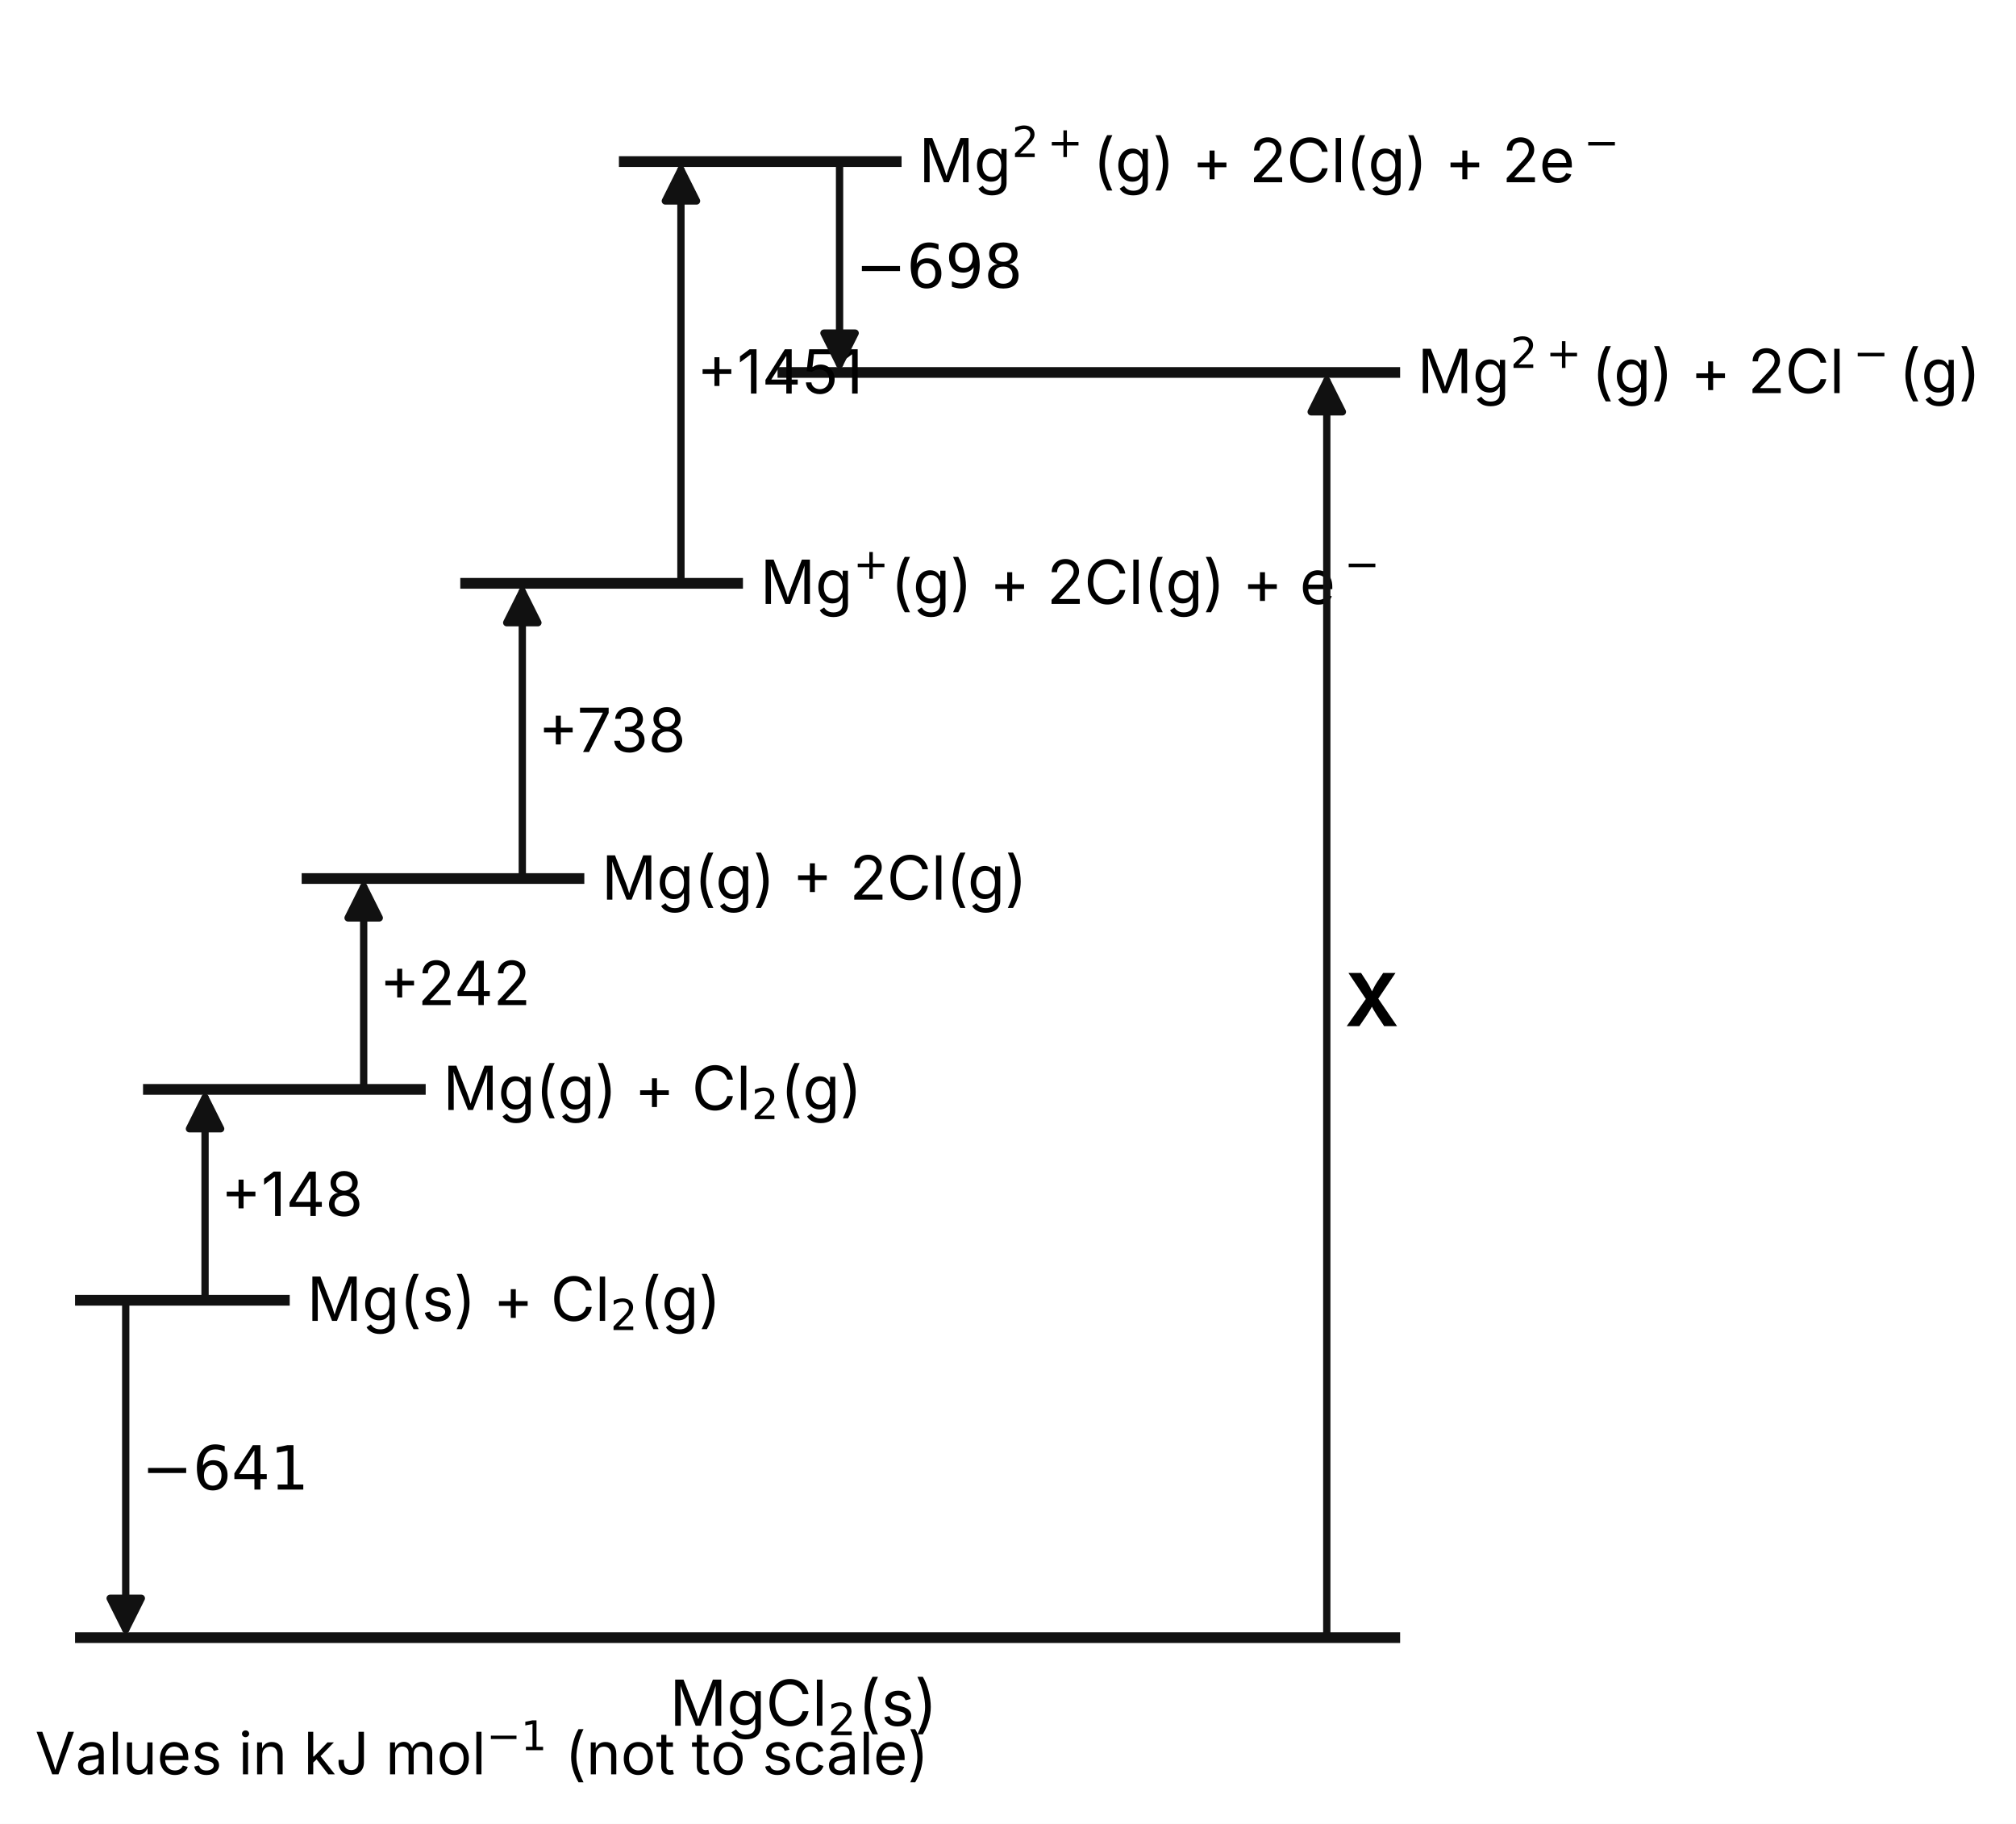
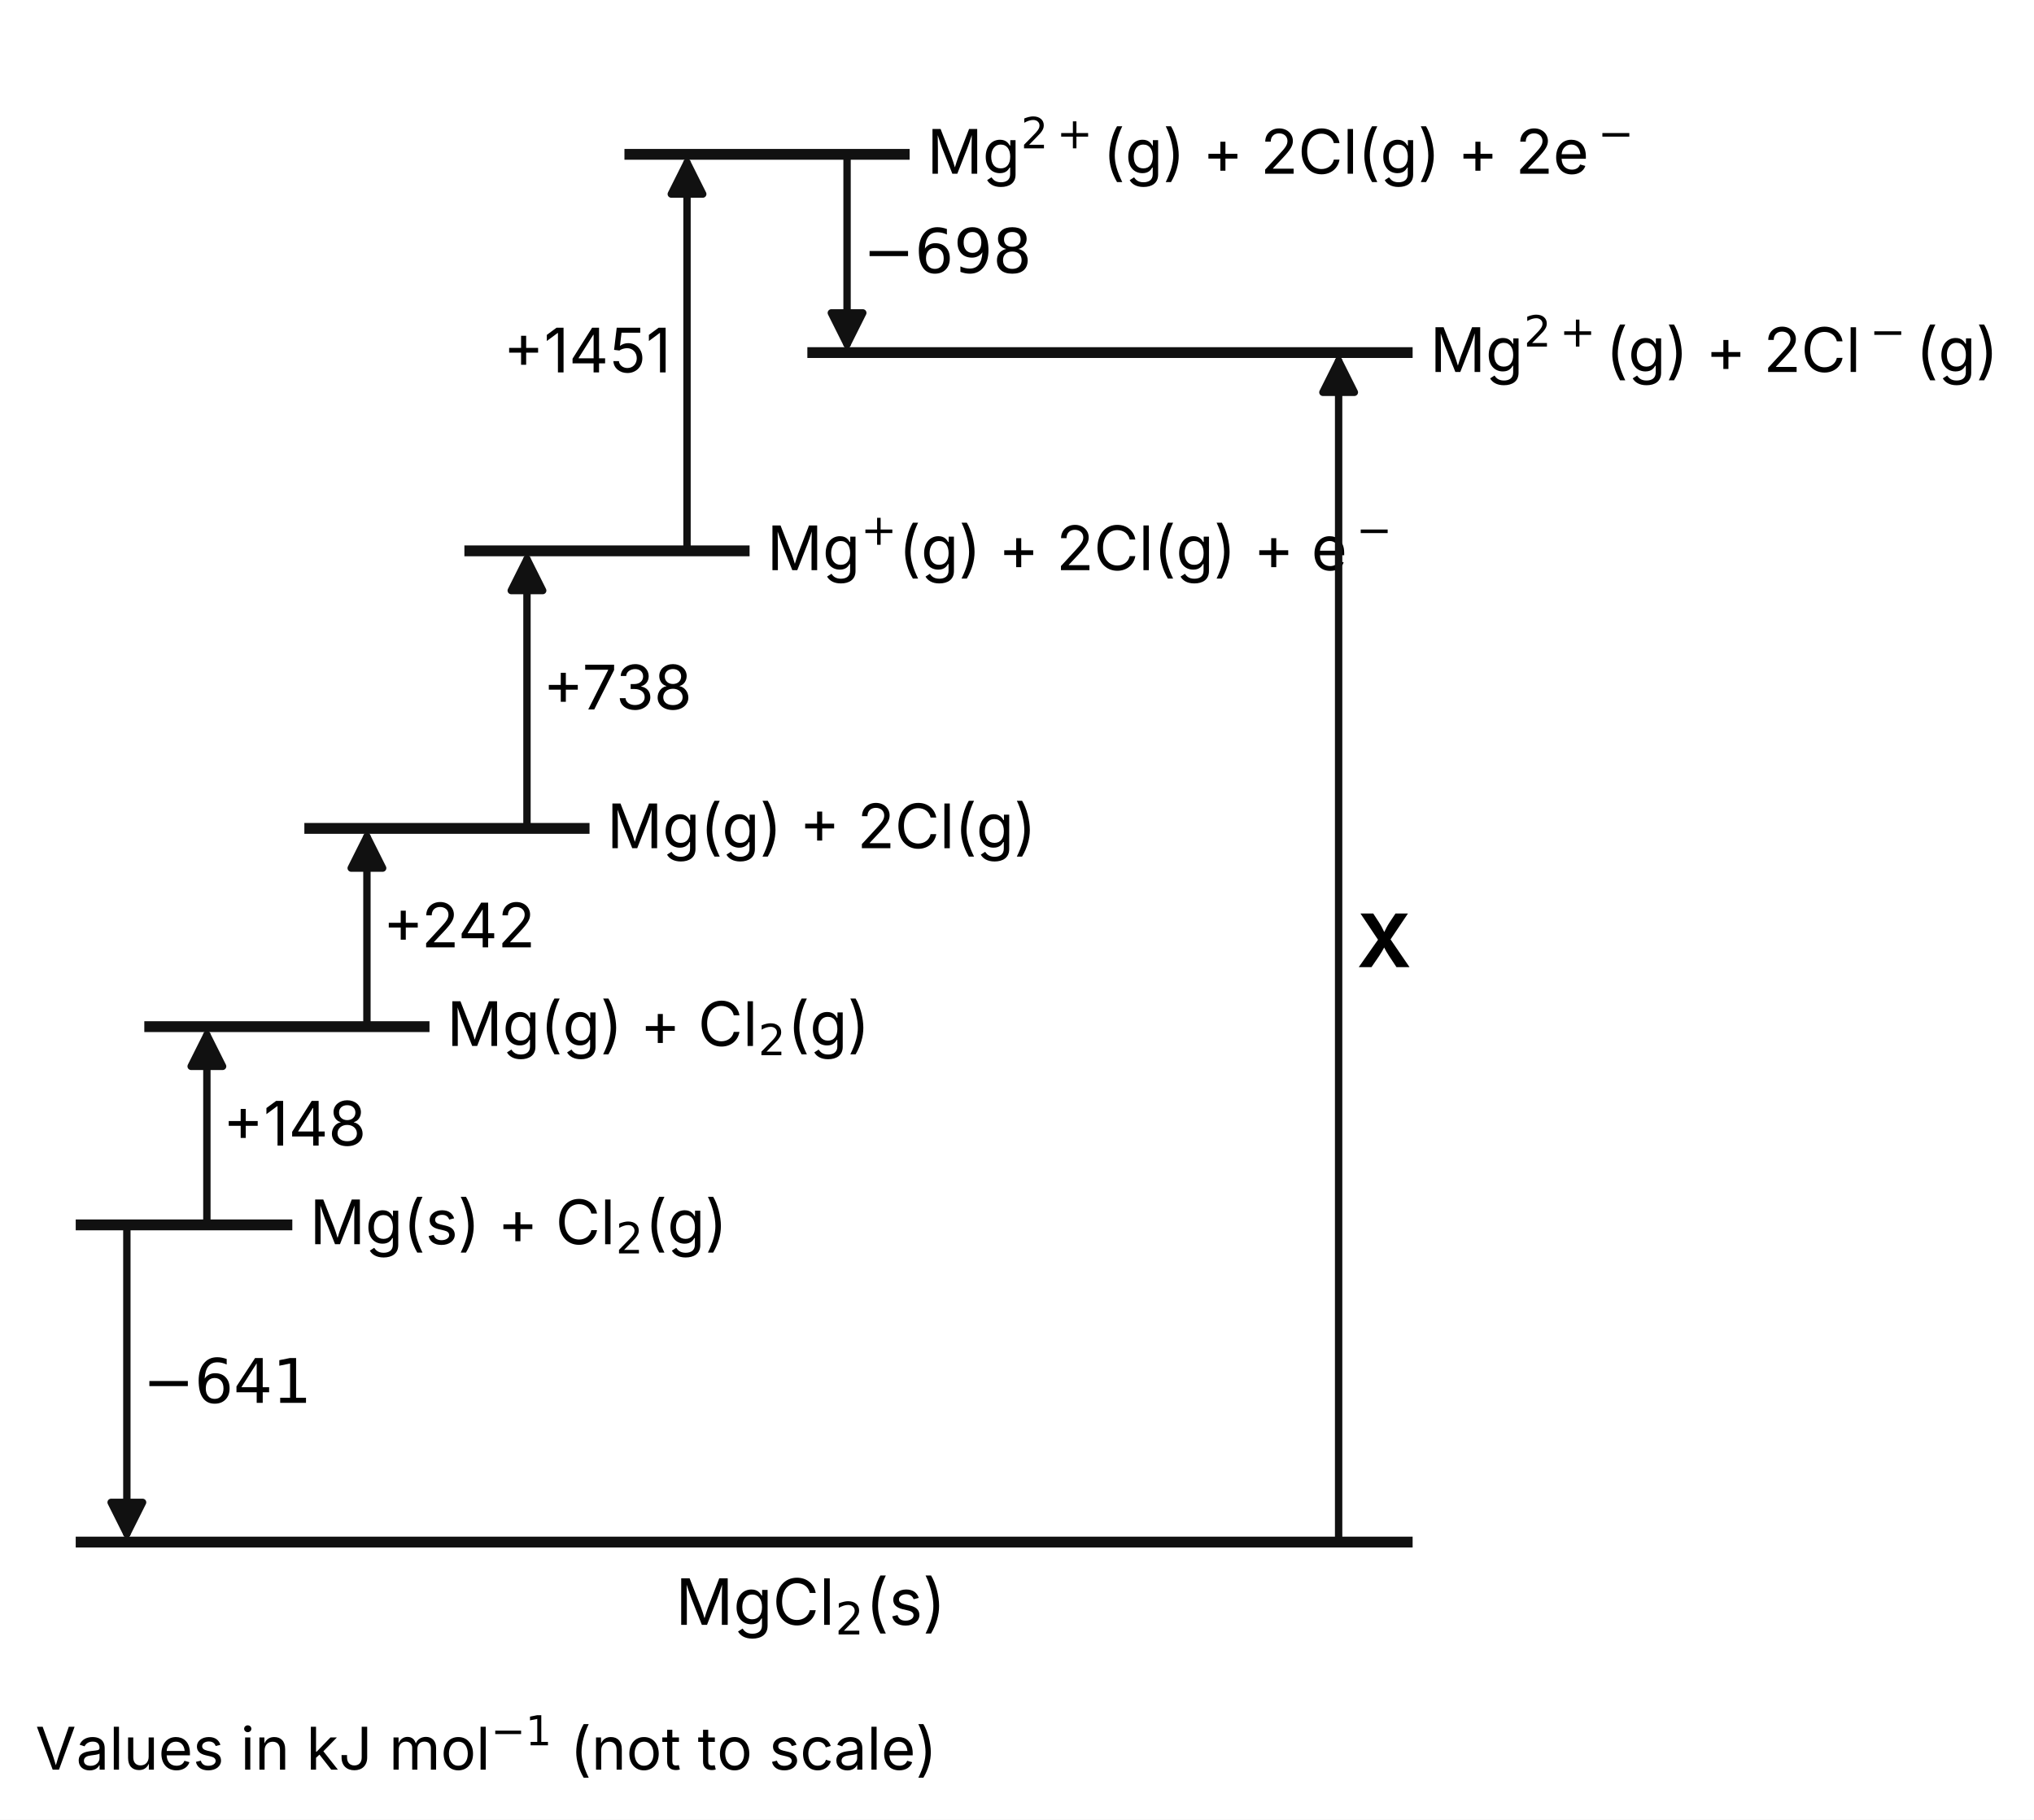
- <svg xmlns="http://www.w3.org/2000/svg" xmlns:xlink="http://www.w3.org/1999/xlink" width="413.675pt" height="374.274pt" viewBox="0 0 413.675 374.274" version="1.1">
+ <svg xmlns="http://www.w3.org/2000/svg" xmlns:xlink="http://www.w3.org/1999/xlink" width="413.675pt" height="370.095pt" viewBox="0 0 413.675 370.095" version="1.1">
  <defs>
    <style type="text/css">*{stroke-linejoin: round; stroke-linecap: butt}</style>
  </defs>
  <g id="figure_1">
    <g id="patch_1">
-       <path d="M 0 374.274  L 413.675 374.274  L 413.675 0  L 0 0  z " style="fill: #ffffff" />
+       <path d="M 0 370.095  L 413.675 370.095  L 413.675 0  L 0 0  z " style="fill: #ffffff" />
    </g>
    <g id="axes_1">
      <g id="line2d_1">
-         <path d="M 16.5 266.821  L 58.35 266.821  " clip-path="url(#pf15977088c)" style="fill: none; stroke: #111111; stroke-width: 2.2; stroke-linecap: square" />
+         <path d="M 16.5 249.12  L 58.35 249.12  " clip-path="url(#p7c3048935f)" style="fill: none; stroke: #111111; stroke-width: 2.2; stroke-linecap: square" />
      </g>
      <g id="line2d_2">
-         <path d="M 30.45 223.551  L 86.25 223.551  " clip-path="url(#pf15977088c)" style="fill: none; stroke: #111111; stroke-width: 2.2; stroke-linecap: square" />
+         <path d="M 30.45 208.8  L 86.25 208.8  " clip-path="url(#p7c3048935f)" style="fill: none; stroke: #111111; stroke-width: 2.2; stroke-linecap: square" />
      </g>
      <g id="line2d_3">
-         <path d="M 63 180.281  L 118.8 180.281  " clip-path="url(#pf15977088c)" style="fill: none; stroke: #111111; stroke-width: 2.2; stroke-linecap: square" />
+         <path d="M 63 168.48  L 118.8 168.48  " clip-path="url(#p7c3048935f)" style="fill: none; stroke: #111111; stroke-width: 2.2; stroke-linecap: square" />
      </g>
      <g id="line2d_4">
-         <path d="M 95.55 119.703  L 151.35 119.703  " clip-path="url(#pf15977088c)" style="fill: none; stroke: #111111; stroke-width: 2.2; stroke-linecap: square" />
+         <path d="M 95.55 112.032  L 151.35 112.032  " clip-path="url(#p7c3048935f)" style="fill: none; stroke: #111111; stroke-width: 2.2; stroke-linecap: square" />
      </g>
      <g id="line2d_5">
-         <path d="M 128.1 33.162  L 183.9 33.162  " clip-path="url(#pf15977088c)" style="fill: none; stroke: #111111; stroke-width: 2.2; stroke-linecap: square" />
+         <path d="M 128.1 31.392  L 183.9 31.392  " clip-path="url(#p7c3048935f)" style="fill: none; stroke: #111111; stroke-width: 2.2; stroke-linecap: square" />
      </g>
      <g id="line2d_6">
-         <path d="M 160.65 76.432  L 286.2 76.432  " clip-path="url(#pf15977088c)" style="fill: none; stroke: #111111; stroke-width: 2.2; stroke-linecap: square" />
+         <path d="M 165.3 71.712  L 286.2 71.712  " clip-path="url(#p7c3048935f)" style="fill: none; stroke: #111111; stroke-width: 2.2; stroke-linecap: square" />
      </g>
      <g id="line2d_7">
-         <path d="M 16.5 336.054  L 286.2 336.054  " clip-path="url(#pf15977088c)" style="fill: none; stroke: #111111; stroke-width: 2.2; stroke-linecap: square" />
+         <path d="M 16.5 313.632  L 286.2 313.632  " clip-path="url(#p7c3048935f)" style="fill: none; stroke: #111111; stroke-width: 2.2; stroke-linecap: square" />
      </g>
      <g id="text_1">
-         <g transform="translate(63 271.1485) scale(0.125 -0.125)">
+         <g transform="translate(63 253.152) scale(0.125 -0.125)">
          <defs>
            <path id="Inter-Regular-125" d="M 563 0  L 1128 0  L 1128 2659  C 1128 3019 1116 3569 1106 4013  C 1291 3466 1472 2922 1575 2659  L 2631 0  L 3147 0  L 4188 2659  C 4294 2931 4488 3491 4656 4022  C 4644 3538 4634 3003 4634 2659  L 4634 0  L 5219 0  L 5219 4656  L 4372 4656  L 3241 1719  C 3150 1484 3006 1025 2897 659  C 2788 1038 2641 1494 2553 1719  L 1406 4656  L 563 4656  L 563 0  z " transform="scale(0.015625)" />
            <path id="Inter-Regular-293" d="M 1909 -1381  C 2759 -1381 3431 -994 3431 -91  L 3431 3494  L 2884 3494  L 2884 2934  L 2831 2934  C 2713 3122 2488 3538 1813 3538  C 941 3538 325 2844 325 1763  C 325 666 963 56 1800 56  C 2475 56 2697 441 2816 641  L 2869 641  L 2869 -59  C 2869 -634 2466 -891 1909 -891  C 1294 -891 1075 -578 928 -375  L 472 -669  C 688 -1053 1134 -1381 1909 -1381  z M 1894 556  C 1238 556 897 1056 897 1775  C 897 2472 1228 3034 1894 3034  C 2538 3034 2875 2516 2875 1775  C 2875 1013 2528 556 1894 556  z " transform="scale(0.015625)" />
            <path id="Inter-Regular-59f" d="M 681 1897  C 681 984 956 31 1488 -872  L 2034 -872  C 1497 238 1253 1069 1253 1897  C 1253 2809 1550 3956 2034 4941  L 1488 4941  C 1019 4169 681 2913 681 1897  z " transform="scale(0.015625)" />
            <path id="Inter-Regular-369" d="M 1681 -75  C 2500 -75 3059 372 3059 984  C 3059 1463 2763 1778 2128 1928  L 1600 2053  C 1191 2150 1013 2294 1013 2553  C 1013 2844 1325 3059 1741 3059  C 2191 3059 2388 2816 2484 2566  L 2994 2697  C 2834 3188 2456 3538 1738 3538  C 994 3538 444 3119 444 2519  C 444 2028 747 1716 1381 1566  L 1963 1428  C 2306 1347 2475 1188 2475 947  C 2475 659 2163 419 1675 419  C 1256 419 972 591 872 975  L 338 847  C 463 244 963 -75 1681 -75  z " transform="scale(0.015625)" />
            <path id="Inter-Regular-5a0" d="M 300 -872  L 847 -872  C 1369 16 1653 969 1653 1897  C 1653 2909 1316 4172 847 4941  L 300 4941  C 784 3956 1081 2809 1081 1897  C 1081 1094 853 269 300 -872  z " transform="scale(0.015625)" />
            <path id="Inter-Regular-6eb" transform="scale(0.015625)" />
            <path id="Inter-Regular-5f4" d="M 1853 313  L 2381 313  L 2381 1575  L 3625 1575  L 3625 2072  L 2381 2072  L 2381 3331  L 1853 3331  L 1853 2072  L 609 2072  L 609 1575  L 1853 1575  L 1853 313  z " transform="scale(0.015625)" />
            <path id="Inter-Regular-49" d="M 2447 -63  C 3400 -63 4163 519 4325 1466  L 3731 1466  C 3600 831 3056 488 2447 488  C 1613 488 959 1134 959 2325  C 959 3519 1609 4169 2447 4169  C 3053 4169 3600 3828 3731 3191  L 4325 3191  C 4159 4150 3391 4719 2447 4719  C 1253 4719 381 3803 381 2325  C 381 850 1253 -63 2447 -63  z " transform="scale(0.015625)" />
            <path id="Inter-Regular-2e2" d="M 1056 4656  L 494 4656  L 494 0  L 1056 0  L 1056 4656  z " transform="scale(0.015625)" />
            <path id="DejaVuSans-15" d="M 1228 531  L 3431 531  L 3431 0  L 469 0  L 469 531  Q 828 903 1448 1529  Q 2069 2156 2228 2338  Q 2531 2678 2651 2914  Q 2772 3150 2772 3378  Q 2772 3750 2511 3984  Q 2250 4219 1831 4219  Q 1534 4219 1204 4116  Q 875 4013 500 3803  L 500 4441  Q 881 4594 1212 4672  Q 1544 4750 1819 4750  Q 2544 4750 2975 4387  Q 3406 4025 3406 3419  Q 3406 3131 3298 2873  Q 3191 2616 2906 2266  Q 2828 2175 2409 1742  Q 1991 1309 1228 531  z " transform="scale(0.015625)" />
          </defs>
          <use xlink:href="#Inter-Regular-125" transform="translate(0 0.796875)" />
          <use xlink:href="#Inter-Regular-293" transform="translate(90.33203 0.796875)" />
          <use xlink:href="#Inter-Regular-59f" transform="translate(151.6602 0.796875)" />
          <use xlink:href="#Inter-Regular-369" transform="translate(188.1348 0.796875)" />
          <use xlink:href="#Inter-Regular-5a0" transform="translate(240.918 0.796875)" />
          <use xlink:href="#Inter-Regular-6eb" transform="translate(277.3926 0.796875)" />
          <use xlink:href="#Inter-Regular-5f4" transform="translate(305.5176 0.796875)" />
          <use xlink:href="#Inter-Regular-6eb" transform="translate(371.6797 0.796875)" />
          <use xlink:href="#Inter-Regular-49" transform="translate(399.8047 0.796875)" />
          <use xlink:href="#Inter-Regular-2e2" transform="translate(472.8516 0.796875)" />
          <use xlink:href="#DejaVuSans-15" transform="translate(498.0273 -14.20308) scale(0.7)" />
          <use xlink:href="#Inter-Regular-59f" transform="translate(545.2979 0.796875)" />
          <use xlink:href="#Inter-Regular-293" transform="translate(581.7725 0.796875)" />
          <use xlink:href="#Inter-Regular-5a0" transform="translate(643.1006 0.796875)" />
        </g>
      </g>
      <g id="text_2">
-         <g transform="translate(90.9 227.8782) scale(0.125 -0.125)">
+         <g transform="translate(90.9 212.832) scale(0.125 -0.125)">
          <use xlink:href="#Inter-Regular-125" transform="translate(0 0.796875)" />
          <use xlink:href="#Inter-Regular-293" transform="translate(90.33203 0.796875)" />
          <use xlink:href="#Inter-Regular-59f" transform="translate(151.6602 0.796875)" />
          <use xlink:href="#Inter-Regular-293" transform="translate(188.1348 0.796875)" />
          <use xlink:href="#Inter-Regular-5a0" transform="translate(249.4629 0.796875)" />
          <use xlink:href="#Inter-Regular-6eb" transform="translate(285.9375 0.796875)" />
          <use xlink:href="#Inter-Regular-5f4" transform="translate(314.0625 0.796875)" />
          <use xlink:href="#Inter-Regular-6eb" transform="translate(380.2246 0.796875)" />
          <use xlink:href="#Inter-Regular-49" transform="translate(408.3496 0.796875)" />
          <use xlink:href="#Inter-Regular-2e2" transform="translate(481.3965 0.796875)" />
          <use xlink:href="#DejaVuSans-15" transform="translate(506.5723 -14.20308) scale(0.7)" />
          <use xlink:href="#Inter-Regular-59f" transform="translate(553.8428 0.796875)" />
          <use xlink:href="#Inter-Regular-293" transform="translate(590.3174 0.796875)" />
          <use xlink:href="#Inter-Regular-5a0" transform="translate(651.6455 0.796875)" />
        </g>
      </g>
      <g id="text_3">
-         <g transform="translate(123.45 184.608) scale(0.125 -0.125)">
+         <g transform="translate(123.45 172.512) scale(0.125 -0.125)">
          <defs>
            <path id="Inter-Regular-601" d="M 1853 797  L 2381 797  L 2381 2059  L 3625 2059  L 3625 2556  L 2381 2556  L 2381 3816  L 1853 3816  L 1853 2556  L 609 2556  L 609 2059  L 1853 2059  L 1853 797  z " transform="scale(0.015625)" />
            <path id="Inter-Regular-541" d="M 481 0  L 3447 0  L 3447 522  L 1300 522  L 1300 559  L 2319 1644  C 3141 2519 3369 2916 3369 3419  C 3369 4147 2778 4719 1947 4719  C 1119 4719 494 4159 494 3334  L 1063 3334  C 1063 3859 1400 4203 1931 4203  C 2428 4203 2806 3900 2806 3413  C 2806 2984 2544 2666 2028 2106  L 481 428  L 481 0  z " transform="scale(0.015625)" />
          </defs>
          <use xlink:href="#Inter-Regular-125" />
          <use xlink:href="#Inter-Regular-293" transform="translate(90.32812 0)" />
          <use xlink:href="#Inter-Regular-59f" transform="translate(151.6562 0)" />
          <use xlink:href="#Inter-Regular-293" transform="translate(187 0)" />
          <use xlink:href="#Inter-Regular-5a0" transform="translate(248.3281 0)" />
          <use xlink:href="#Inter-Regular-6eb" transform="translate(284.7969 0)" />
          <use xlink:href="#Inter-Regular-601" transform="translate(312.9219 0)" />
          <use xlink:href="#Inter-Regular-6eb" transform="translate(379.0781 0)" />
          <use xlink:href="#Inter-Regular-541" transform="translate(407.2031 0)" />
          <use xlink:href="#Inter-Regular-49" transform="translate(468.1875 0)" />
          <use xlink:href="#Inter-Regular-2e2" transform="translate(541.2344 0)" />
          <use xlink:href="#Inter-Regular-59f" transform="translate(565.4531 0)" />
          <use xlink:href="#Inter-Regular-293" transform="translate(600.7969 0)" />
          <use xlink:href="#Inter-Regular-5a0" transform="translate(662.125 0)" />
        </g>
      </g>
      <g id="text_4">
-         <g transform="translate(156 124.0297) scale(0.125 -0.125)">
+         <g transform="translate(156 116.064) scale(0.125 -0.125)">
          <defs>
            <path id="DejaVuSans-e" d="M 2944 4013  L 2944 2272  L 4684 2272  L 4684 1741  L 2944 1741  L 2944 0  L 2419 0  L 2419 1741  L 678 1741  L 678 2272  L 2419 2272  L 2419 4013  L 2944 4013  z " transform="scale(0.015625)" />
            <path id="Inter-Regular-267" d="M 1963 -75  C 2678 -75 3200 284 3363 813  L 2819 963  C 2688 606 2378 425 1966 425  C 1347 425 922 825 894 1556  L 3419 1556  L 3419 1791  C 3419 3081 2638 3538 1897 3538  C 944 3538 325 2791 325 1719  C 325 644 950 -75 1963 -75  z M 897 2031  C 931 2566 1297 3038 1897 3038  C 2472 3038 2794 2625 2847 2031  L 897 2031  z " transform="scale(0.015625)" />
            <path id="DejaVuSans-c9c" d="M 678 2272  L 4684 2272  L 4684 1741  L 678 1741  L 678 2272  z " transform="scale(0.015625)" />
          </defs>
          <use xlink:href="#Inter-Regular-125" transform="translate(0 0.807813)" />
          <use xlink:href="#Inter-Regular-293" transform="translate(90.33203 0.807813)" />
          <use xlink:href="#DejaVuSans-e" transform="translate(152.6172 42.10781) scale(0.7)" />
          <use xlink:href="#Inter-Regular-59f" transform="translate(214.0039 0.807813)" />
          <use xlink:href="#Inter-Regular-293" transform="translate(250.4785 0.807813)" />
          <use xlink:href="#Inter-Regular-5a0" transform="translate(311.8066 0.807813)" />
          <use xlink:href="#Inter-Regular-6eb" transform="translate(348.2812 0.807813)" />
          <use xlink:href="#Inter-Regular-5f4" transform="translate(376.4062 0.807813)" />
          <use xlink:href="#Inter-Regular-6eb" transform="translate(442.5684 0.807813)" />
          <use xlink:href="#Inter-Regular-541" transform="translate(470.6934 0.807813)" />
          <use xlink:href="#Inter-Regular-49" transform="translate(531.6797 0.807813)" />
          <use xlink:href="#Inter-Regular-2e2" transform="translate(604.7266 0.807813)" />
          <use xlink:href="#Inter-Regular-59f" transform="translate(628.9453 0.807813)" />
          <use xlink:href="#Inter-Regular-293" transform="translate(665.4199 0.807813)" />
          <use xlink:href="#Inter-Regular-5a0" transform="translate(726.748 0.807813)" />
          <use xlink:href="#Inter-Regular-6eb" transform="translate(763.2227 0.807813)" />
          <use xlink:href="#Inter-Regular-5f4" transform="translate(791.3477 0.807813)" />
          <use xlink:href="#Inter-Regular-6eb" transform="translate(857.5098 0.807813)" />
          <use xlink:href="#Inter-Regular-267" transform="translate(885.6348 0.807813)" />
          <use xlink:href="#DejaVuSans-c9c" transform="translate(958.5303 42.10781) scale(0.7)" />
        </g>
      </g>
      <g id="text_5">
-         <g transform="translate(188.55 37.48917) scale(0.125 -0.125)">
+         <g transform="translate(188.55 35.424) scale(0.125 -0.125)">
          <use xlink:href="#Inter-Regular-125" transform="translate(0 0.746875)" />
          <use xlink:href="#Inter-Regular-293" transform="translate(90.33203 0.746875)" />
          <use xlink:href="#DejaVuSans-15" transform="translate(152.6172 42.04688) scale(0.7)" />
          <use xlink:href="#DejaVuSans-e" transform="translate(210.791 42.04688) scale(0.7)" />
          <use xlink:href="#Inter-Regular-59f" transform="translate(285.8154 0.746875)" />
          <use xlink:href="#Inter-Regular-293" transform="translate(322.29 0.746875)" />
          <use xlink:href="#Inter-Regular-5a0" transform="translate(383.6182 0.746875)" />
          <use xlink:href="#Inter-Regular-6eb" transform="translate(420.0928 0.746875)" />
          <use xlink:href="#Inter-Regular-5f4" transform="translate(448.2178 0.746875)" />
          <use xlink:href="#Inter-Regular-6eb" transform="translate(514.3799 0.746875)" />
          <use xlink:href="#Inter-Regular-541" transform="translate(542.5049 0.746875)" />
          <use xlink:href="#Inter-Regular-49" transform="translate(603.4912 0.746875)" />
          <use xlink:href="#Inter-Regular-2e2" transform="translate(676.5381 0.746875)" />
          <use xlink:href="#Inter-Regular-59f" transform="translate(700.7568 0.746875)" />
          <use xlink:href="#Inter-Regular-293" transform="translate(737.2314 0.746875)" />
          <use xlink:href="#Inter-Regular-5a0" transform="translate(798.5596 0.746875)" />
          <use xlink:href="#Inter-Regular-6eb" transform="translate(835.0342 0.746875)" />
          <use xlink:href="#Inter-Regular-5f4" transform="translate(863.1592 0.746875)" />
          <use xlink:href="#Inter-Regular-6eb" transform="translate(929.3213 0.746875)" />
          <use xlink:href="#Inter-Regular-541" transform="translate(957.4463 0.746875)" />
          <use xlink:href="#Inter-Regular-267" transform="translate(1018.433 0.746875)" />
          <use xlink:href="#DejaVuSans-c9c" transform="translate(1091.328 42.04688) scale(0.7)" />
        </g>
      </g>
      <g id="text_6">
-         <g transform="translate(290.85 80.75942) scale(0.125 -0.125)">
+         <g transform="translate(290.85 75.744) scale(0.125 -0.125)">
          <use xlink:href="#Inter-Regular-125" transform="translate(0 0.746875)" />
          <use xlink:href="#Inter-Regular-293" transform="translate(90.33203 0.746875)" />
          <use xlink:href="#DejaVuSans-15" transform="translate(152.6172 42.04688) scale(0.7)" />
          <use xlink:href="#DejaVuSans-e" transform="translate(210.791 42.04688) scale(0.7)" />
          <use xlink:href="#Inter-Regular-59f" transform="translate(285.8154 0.746875)" />
          <use xlink:href="#Inter-Regular-293" transform="translate(322.29 0.746875)" />
          <use xlink:href="#Inter-Regular-5a0" transform="translate(383.6182 0.746875)" />
          <use xlink:href="#Inter-Regular-6eb" transform="translate(420.0928 0.746875)" />
          <use xlink:href="#Inter-Regular-5f4" transform="translate(448.2178 0.746875)" />
          <use xlink:href="#Inter-Regular-6eb" transform="translate(514.3799 0.746875)" />
          <use xlink:href="#Inter-Regular-541" transform="translate(542.5049 0.746875)" />
          <use xlink:href="#Inter-Regular-49" transform="translate(603.4912 0.746875)" />
          <use xlink:href="#Inter-Regular-2e2" transform="translate(676.5381 0.746875)" />
          <use xlink:href="#DejaVuSans-c9c" transform="translate(715.3516 42.04688) scale(0.7)" />
          <use xlink:href="#Inter-Regular-59f" transform="translate(790.376 0.746875)" />
          <use xlink:href="#Inter-Regular-293" transform="translate(826.8506 0.746875)" />
          <use xlink:href="#Inter-Regular-5a0" transform="translate(888.1787 0.746875)" />
        </g>
      </g>
      <g id="text_7">
-         <g transform="translate(137.4 354.2274) scale(0.13 -0.13)">
+         <g transform="translate(137.4 330.5664) scale(0.13 -0.13)">
          <use xlink:href="#Inter-Regular-125" transform="translate(0 0.796875)" />
          <use xlink:href="#Inter-Regular-293" transform="translate(90.33203 0.796875)" />
          <use xlink:href="#Inter-Regular-49" transform="translate(151.6602 0.796875)" />
          <use xlink:href="#Inter-Regular-2e2" transform="translate(224.707 0.796875)" />
          <use xlink:href="#DejaVuSans-15" transform="translate(249.8828 -14.20308) scale(0.7)" />
          <use xlink:href="#Inter-Regular-59f" transform="translate(297.1533 0.796875)" />
          <use xlink:href="#Inter-Regular-369" transform="translate(333.6279 0.796875)" />
          <use xlink:href="#Inter-Regular-5a0" transform="translate(386.4111 0.796875)" />
        </g>
      </g>
      <g id="patch_2">
-         <path d="M 42.075 266.821  Q 42.075 245.186 42.075 225.228  " style="fill: none; stroke: #111111; stroke-width: 1.5; stroke-linecap: round" />
-         <path d="M 38.875 231.628  L 42.075 225.228  L 45.275 231.628  z " style="fill: #111111; stroke: #111111; stroke-width: 1.5; stroke-linecap: round" />
+         <path d="M 42.075 249.12  Q 42.075 228.96 42.075 210.477  " style="fill: none; stroke: #111111; stroke-width: 1.5; stroke-linecap: round" />
+         <path d="M 38.875 216.877  L 42.075 210.477  L 45.275 216.877  z " style="fill: #111111; stroke: #111111; stroke-width: 1.5; stroke-linecap: round" />
      </g>
      <g id="text_8">
-         <g transform="translate(45.33 249.5134) scale(0.125 -0.125)">
+         <g transform="translate(45.33 232.992) scale(0.125 -0.125)">
          <defs>
            <path id="Inter-Regular-540" d="M 2041 4656  L 1313 4656  L 300 3909  L 300 3272  L 1425 4106  L 1456 4106  L 1456 0  L 2041 0  L 2041 4656  z " transform="scale(0.015625)" />
            <path id="Inter-Regular-544" d="M 375 947  L 2566 947  L 2566 0  L 3134 0  L 3134 947  L 3766 947  L 3766 1469  L 3134 1469  L 3134 4656  L 2413 4656  L 375 1431  L 375 947  z M 2569 1469  L 1009 1469  L 1009 1506  L 2531 3913  L 2569 3913  L 2569 1469  z " transform="scale(0.015625)" />
            <path id="Inter-Regular-549" d="M 1978 -63  C 2916 -63 3578 478 3578 1238  C 3578 1825 3175 2325 2669 2419  L 2669 2444  C 3109 2559 3403 2988 3403 3481  C 3403 4191 2794 4719 1978 4719  C 1150 4719 550 4191 550 3481  C 550 2988 838 2559 1291 2444  L 1291 2419  C 769 2325 381 1825 381 1238  C 381 478 1031 -63 1978 -63  z M 1978 453  C 1350 453 966 775 966 1269  C 966 1784 1391 2153 1978 2153  C 2553 2153 2984 1784 2984 1269  C 2984 775 2594 453 1978 453  z M 1978 2650  C 1475 2650 1125 2966 1125 3438  C 1125 3903 1463 4206 1978 4206  C 2484 4206 2828 3903 2828 3438  C 2828 2966 2469 2650 1978 2650  z " transform="scale(0.015625)" />
          </defs>
          <use xlink:href="#Inter-Regular-601" />
          <use xlink:href="#Inter-Regular-540" transform="translate(66.15625 0)" />
          <use xlink:href="#Inter-Regular-544" transform="translate(106.8281 0)" />
          <use xlink:href="#Inter-Regular-549" transform="translate(171.4219 0)" />
        </g>
      </g>
      <g id="patch_3">
-         <path d="M 74.625 223.551  Q 74.625 201.916 74.625 181.958  " style="fill: none; stroke: #111111; stroke-width: 1.5; stroke-linecap: round" />
-         <path d="M 71.425 188.358  L 74.625 181.958  L 77.825 188.358  z " style="fill: #111111; stroke: #111111; stroke-width: 1.5; stroke-linecap: round" />
+         <path d="M 74.625 208.8  Q 74.625 188.64 74.625 170.157  " style="fill: none; stroke: #111111; stroke-width: 1.5; stroke-linecap: round" />
+         <path d="M 71.425 176.557  L 74.625 170.157  L 77.825 176.557  z " style="fill: #111111; stroke: #111111; stroke-width: 1.5; stroke-linecap: round" />
      </g>
      <g id="text_9">
-         <g transform="translate(77.88 206.2431) scale(0.125 -0.125)">
+         <g transform="translate(77.88 192.672) scale(0.125 -0.125)">
          <use xlink:href="#Inter-Regular-601" />
          <use xlink:href="#Inter-Regular-541" transform="translate(62.78125 0)" />
          <use xlink:href="#Inter-Regular-544" transform="translate(122.2031 0)" />
          <use xlink:href="#Inter-Regular-541" transform="translate(186.7969 0)" />
        </g>
      </g>
      <g id="patch_4">
-         <path d="M 107.175 180.281  Q 107.175 149.992 107.175 121.38  " style="fill: none; stroke: #111111; stroke-width: 1.5; stroke-linecap: round" />
-         <path d="M 103.975 127.78  L 107.175 121.38  L 110.375 127.78  z " style="fill: #111111; stroke: #111111; stroke-width: 1.5; stroke-linecap: round" />
+         <path d="M 107.175 168.48  Q 107.175 140.256 107.175 113.709  " style="fill: none; stroke: #111111; stroke-width: 1.5; stroke-linecap: round" />
+         <path d="M 103.975 120.109  L 107.175 113.709  L 110.375 120.109  z " style="fill: #111111; stroke: #111111; stroke-width: 1.5; stroke-linecap: round" />
      </g>
      <g id="text_10">
-         <g transform="translate(110.43 154.3188) scale(0.125 -0.125)">
+         <g transform="translate(110.43 144.288) scale(0.125 -0.125)">
          <defs>
            <path id="Inter-Regular-548" d="M 625 0  L 1250 0  L 3316 4103  L 3316 4656  L 306 4656  L 306 4134  L 2694 4134  L 2694 4097  L 625 0  z " transform="scale(0.015625)" />
            <path id="Inter-Regular-543" d="M 1984 -63  C 2897 -63 3572 503 3572 1266  C 3572 1853 3225 2284 2631 2381  L 2631 2419  C 3106 2559 3403 2944 3403 3469  C 3403 4131 2872 4719 2003 4719  C 1184 4719 516 4216 491 3484  L 1063 3484  C 1081 3938 1516 4203 1991 4203  C 2497 4203 2822 3900 2822 3438  C 2822 2956 2447 2644 1903 2644  L 1525 2644  L 1525 2128  L 1903 2128  C 2594 2128 2984 1775 2984 1272  C 2984 788 2559 459 1975 459  C 1444 459 1025 731 991 1175  L 391 1175  C 422 438 1072 -63 1984 -63  z " transform="scale(0.015625)" />
          </defs>
          <use xlink:href="#Inter-Regular-601" />
          <use xlink:href="#Inter-Regular-548" transform="translate(63.90625 0)" />
          <use xlink:href="#Inter-Regular-543" transform="translate(118.8438 0)" />
          <use xlink:href="#Inter-Regular-549" transform="translate(180.6094 0)" />
        </g>
      </g>
      <g id="patch_5">
-         <path d="M 139.725 119.703  Q 139.725 76.432 139.725 34.839  " style="fill: none; stroke: #111111; stroke-width: 1.5; stroke-linecap: round" />
-         <path d="M 136.525 41.239  L 139.725 34.839  L 142.925 41.239  z " style="fill: #111111; stroke: #111111; stroke-width: 1.5; stroke-linecap: round" />
+         <path d="M 139.725 112.032  Q 139.725 71.712 139.725 33.069  " style="fill: none; stroke: #111111; stroke-width: 1.5; stroke-linecap: round" />
+         <path d="M 136.525 39.469  L 139.725 33.069  L 142.925 39.469  z " style="fill: #111111; stroke: #111111; stroke-width: 1.5; stroke-linecap: round" />
      </g>
      <g id="text_11">
-         <g transform="translate(142.98 80.75942) scale(0.125 -0.125)">
+         <g transform="translate(102.3587 75.744) scale(0.125 -0.125)">
          <defs>
            <path id="Inter-Regular-545" d="M 1956 -63  C 2853 -63 3509 594 3509 1488  C 3509 2388 2881 3047 2028 3047  C 1706 3047 1397 2934 1206 2775  L 1181 2775  L 1341 4134  L 3291 4134  L 3291 4656  L 841 4656  L 566 2350  L 1122 2281  C 1306 2422 1631 2525 1919 2525  C 2503 2525 2928 2078 2928 1478  C 2928 888 2519 459 1956 459  C 1488 459 1106 759 1069 1175  L 494 1175  C 525 463 1138 -63 1956 -63  z " transform="scale(0.015625)" />
          </defs>
          <use xlink:href="#Inter-Regular-601" />
          <use xlink:href="#Inter-Regular-540" transform="translate(66.15625 0)" />
          <use xlink:href="#Inter-Regular-544" transform="translate(106.8281 0)" />
          <use xlink:href="#Inter-Regular-545" transform="translate(171.4219 0)" />
          <use xlink:href="#Inter-Regular-540" transform="translate(232.2188 0)" />
        </g>
      </g>
      <g id="patch_6">
-         <path d="M 172.275 33.162  Q 172.275 54.797 172.275 74.755  " style="fill: none; stroke: #111111; stroke-width: 1.5; stroke-linecap: round" />
-         <path d="M 175.475 68.355  L 172.275 74.755  L 169.075 68.355  z " style="fill: #111111; stroke: #111111; stroke-width: 1.5; stroke-linecap: round" />
+         <path d="M 172.275 31.392  Q 172.275 51.552 172.275 70.035  " style="fill: none; stroke: #111111; stroke-width: 1.5; stroke-linecap: round" />
+         <path d="M 175.475 63.635  L 172.275 70.035  L 169.075 63.635  z " style="fill: #111111; stroke: #111111; stroke-width: 1.5; stroke-linecap: round" />
      </g>
      <g id="text_12">
-         <g transform="translate(175.53 59.12429) scale(0.125 -0.125)">
+         <g transform="translate(175.53 55.584) scale(0.125 -0.125)">
          <defs>
            <path id="DejaVuSans-19" d="M 2113 2584  Q 1688 2584 1439 2293  Q 1191 2003 1191 1497  Q 1191 994 1439 701  Q 1688 409 2113 409  Q 2538 409 2786 701  Q 3034 994 3034 1497  Q 3034 2003 2786 2293  Q 2538 2584 2113 2584  z M 3366 4563  L 3366 3988  Q 3128 4100 2886 4159  Q 2644 4219 2406 4219  Q 1781 4219 1451 3797  Q 1122 3375 1075 2522  Q 1259 2794 1537 2939  Q 1816 3084 2150 3084  Q 2853 3084 3261 2657  Q 3669 2231 3669 1497  Q 3669 778 3244 343  Q 2819 -91 2113 -91  Q 1303 -91 875 529  Q 447 1150 447 2328  Q 447 3434 972 4092  Q 1497 4750 2381 4750  Q 2619 4750 2861 4703  Q 3103 4656 3366 4563  z " transform="scale(0.015625)" />
            <path id="DejaVuSans-1c" d="M 703 97  L 703 672  Q 941 559 1184 500  Q 1428 441 1663 441  Q 2288 441 2617 861  Q 2947 1281 2994 2138  Q 2813 1869 2534 1725  Q 2256 1581 1919 1581  Q 1219 1581 811 2004  Q 403 2428 403 3163  Q 403 3881 828 4315  Q 1253 4750 1959 4750  Q 2769 4750 3195 4129  Q 3622 3509 3622 2328  Q 3622 1225 3098 567  Q 2575 -91 1691 -91  Q 1453 -91 1209 -44  Q 966 3 703 97  z M 1959 2075  Q 2384 2075 2632 2365  Q 2881 2656 2881 3163  Q 2881 3666 2632 3958  Q 2384 4250 1959 4250  Q 1534 4250 1286 3958  Q 1038 3666 1038 3163  Q 1038 2656 1286 2365  Q 1534 2075 1959 2075  z " transform="scale(0.015625)" />
            <path id="DejaVuSans-1b" d="M 2034 2216  Q 1584 2216 1326 1975  Q 1069 1734 1069 1313  Q 1069 891 1326 650  Q 1584 409 2034 409  Q 2484 409 2743 651  Q 3003 894 3003 1313  Q 3003 1734 2745 1975  Q 2488 2216 2034 2216  z M 1403 2484  Q 997 2584 770 2862  Q 544 3141 544 3541  Q 544 4100 942 4425  Q 1341 4750 2034 4750  Q 2731 4750 3128 4425  Q 3525 4100 3525 3541  Q 3525 3141 3298 2862  Q 3072 2584 2669 2484  Q 3125 2378 3379 2068  Q 3634 1759 3634 1313  Q 3634 634 3220 271  Q 2806 -91 2034 -91  Q 1263 -91 848 271  Q 434 634 434 1313  Q 434 1759 690 2068  Q 947 2378 1403 2484  z M 1172 3481  Q 1172 3119 1398 2916  Q 1625 2713 2034 2713  Q 2441 2713 2670 2916  Q 2900 3119 2900 3481  Q 2900 3844 2670 4047  Q 2441 4250 2034 4250  Q 1625 4250 1398 4047  Q 1172 3844 1172 3481  z " transform="scale(0.015625)" />
          </defs>
          <use xlink:href="#DejaVuSans-c9c" transform="translate(0 0.78125)" />
          <use xlink:href="#DejaVuSans-19" transform="translate(83.78906 0.78125)" />
          <use xlink:href="#DejaVuSans-1c" transform="translate(147.4121 0.78125)" />
          <use xlink:href="#DejaVuSans-1b" transform="translate(211.0352 0.78125)" />
        </g>
      </g>
      <g id="patch_7">
-         <path d="M 25.8 266.821  Q 25.8 301.438 25.8 334.377  " style="fill: none; stroke: #111111; stroke-width: 1.5; stroke-linecap: round" />
-         <path d="M 29 327.977  L 25.8 334.377  L 22.6 327.977  z " style="fill: #111111; stroke: #111111; stroke-width: 1.5; stroke-linecap: round" />
+         <path d="M 25.8 249.12  Q 25.8 281.376 25.8 311.955  " style="fill: none; stroke: #111111; stroke-width: 1.5; stroke-linecap: round" />
+         <path d="M 29 305.555  L 25.8 311.955  L 22.6 305.555  z " style="fill: #111111; stroke: #111111; stroke-width: 1.5; stroke-linecap: round" />
      </g>
      <g id="text_13">
-         <g transform="translate(29.055 305.7647) scale(0.125 -0.125)">
+         <g transform="translate(29.055 285.408) scale(0.125 -0.125)">
          <defs>
            <path id="DejaVuSans-17" d="M 2419 4116  L 825 1625  L 2419 1625  L 2419 4116  z M 2253 4666  L 3047 4666  L 3047 1625  L 3713 1625  L 3713 1100  L 3047 1100  L 3047 0  L 2419 0  L 2419 1100  L 313 1100  L 313 1709  L 2253 4666  z " transform="scale(0.015625)" />
            <path id="DejaVuSans-14" d="M 794 531  L 1825 531  L 1825 4091  L 703 3866  L 703 4441  L 1819 4666  L 2450 4666  L 2450 531  L 3481 531  L 3481 0  L 794 0  L 794 531  z " transform="scale(0.015625)" />
          </defs>
          <use xlink:href="#DejaVuSans-c9c" transform="translate(0 0.78125)" />
          <use xlink:href="#DejaVuSans-19" transform="translate(83.78906 0.78125)" />
          <use xlink:href="#DejaVuSans-17" transform="translate(147.4121 0.78125)" />
          <use xlink:href="#DejaVuSans-14" transform="translate(211.0352 0.78125)" />
        </g>
      </g>
      <g id="patch_8">
-         <path d="M 272.25 336.054  Q 272.25 206.243 272.25 78.109  " style="fill: none; stroke: #111111; stroke-width: 1.5; stroke-linecap: round" />
-         <path d="M 269.05 84.509  L 272.25 78.109  L 275.45 84.509  z " style="fill: #111111; stroke: #111111; stroke-width: 1.5; stroke-linecap: round" />
+         <path d="M 272.25 313.632  Q 272.25 192.672 272.25 73.389  " style="fill: none; stroke: #111111; stroke-width: 1.5; stroke-linecap: round" />
+         <path d="M 269.05 79.789  L 272.25 73.389  L 275.45 79.789  z " style="fill: #111111; stroke: #111111; stroke-width: 1.5; stroke-linecap: round" />
      </g>
      <g id="text_14">
-         <g transform="translate(275.97 210.5701) scale(0.15 -0.15)">
+         <g transform="translate(275.97 196.704) scale(0.15 -0.15)">
          <defs>
            <path id="Inter-Bold-1d3" d="M 159 0  L 1263 0  L 1931 975  C 2153 1303 2241 1481 2363 1706  C 2484 1478 2572 1303 2788 975  L 3434 0  L 4566 0  L 2919 2409  L 4428 4656  L 3347 4656  L 2828 3875  C 2609 3541 2497 3297 2372 3044  C 2250 3297 2141 3541 1925 3875  L 1416 4656  L 309 4656  L 1831 2381  L 159 0  z " transform="scale(0.015625)" />
          </defs>
          <use xlink:href="#Inter-Bold-1d3" />
        </g>
      </g>
      <g id="text_15">
-         <g transform="translate(7.2 364.1795) scale(0.12 -0.12)">
+         <g transform="translate(7.2 360) scale(0.12 -0.12)">
          <defs>
            <path id="Inter-Regular-1c9" d="M 1875 0  L 2559 0  L 4253 4656  L 3622 4656  L 2663 1894  C 2563 1606 2416 1163 2219 481  C 2025 1147 1875 1606 1772 1894  L 788 4656  L 163 4656  L 1875 0  z " transform="scale(0.015625)" />
            <path id="Inter-Regular-1fc" d="M 1472 -81  C 2063 -81 2391 228 2509 475  L 2547 475  L 2547 0  L 3100 0  L 3100 2303  C 3100 3394 2259 3538 1791 3538  C 1250 3538 650 3344 381 2709  L 922 2531  C 1031 2775 1303 3044 1806 3044  C 2291 3044 2538 2794 2538 2359  L 2538 2341  C 2538 2081 2263 2100 1641 2022  C 994 1941 281 1794 281 994  C 281 306 809 -81 1472 -81  z M 1569 416  C 1150 416 847 603 847 966  C 847 1363 1206 1494 1616 1547  C 1831 1575 2444 1638 2538 1747  L 2538 1263  C 2538 834 2191 416 1569 416  z " transform="scale(0.015625)" />
            <path id="Inter-Regular-395" d="M 1678 -44  C 2138 -44 2519 144 2747 653  L 2747 0  L 3291 0  L 3291 3494  L 2725 3494  L 2725 1400  C 2725 803 2347 463 1847 463  C 1359 463 1056 784 1056 1322  L 1056 3494  L 494 3494  L 494 1275  C 494 391 972 -44 1678 -44  z " transform="scale(0.015625)" />
            <path id="Inter-Regular-2b2" d="M 494 0  L 1056 0  L 1056 3494  L 494 3494  L 494 0  z M 778 4066  C 994 4066 1172 4231 1172 4438  C 1172 4644 994 4809 778 4809  C 566 4809 388 4644 388 4438  C 388 4231 566 4066 778 4066  z " transform="scale(0.015625)" />
            <path id="Inter-Regular-307" d="M 1056 2094  C 1056 2691 1434 3031 1938 3031  C 2425 3031 2725 2709 2725 2172  L 2725 0  L 3288 0  L 3288 2219  C 3288 3103 2813 3538 2106 3538  C 1638 3538 1263 3341 1038 2847  L 1034 3494  L 494 3494  L 494 0  L 1056 0  L 1056 2094  z " transform="scale(0.015625)" />
            <path id="Inter-Regular-2d9" d="M 494 0  L 1056 0  L 1056 1288  L 1425 1634  L 2703 0  L 3425 0  L 1853 1994  L 3316 3494  L 2619 3494  L 1125 1953  L 1056 1953  L 1056 4656  L 494 4656  L 494 0  z " transform="scale(0.015625)" />
            <path id="Inter-Regular-10b" d="M 1703 -63  C 2525 -63 3091 438 3091 1331  L 3091 4656  L 2497 4656  L 2497 1331  C 2497 763 2178 459 1703 459  C 1225 459 906 763 906 1331  L 906 1581  L 313 1581  L 313 1331  C 313 438 881 -63 1703 -63  z " transform="scale(0.015625)" />
            <path id="Inter-Regular-300" d="M 494 0  L 1056 0  L 1056 2200  C 1056 2756 1428 3044 1838 3044  C 2231 3044 2522 2784 2522 2397  L 2522 0  L 3084 0  L 3084 2281  C 3084 2722 3372 3044 3844 3044  C 4219 3044 4547 2844 4547 2341  L 4547 0  L 5113 0  L 5113 2356  C 5113 3166 4619 3556 4013 3556  C 3506 3556 3078 3284 2913 2844  C 2788 3275 2481 3556 2022 3556  C 1609 3556 1216 3325 1044 2853  L 1041 3494  L 494 3494  L 494 0  z " transform="scale(0.015625)" />
            <path id="Inter-Regular-318" d="M 1916 -75  C 2869 -75 3513 647 3513 1725  C 3513 2819 2869 3538 1916 3538  C 966 3538 325 2819 325 1725  C 325 647 966 -75 1916 -75  z M 1916 428  C 1219 428 897 1038 897 1725  C 897 2422 1219 3034 1916 3034  C 2622 3034 2944 2419 2944 1725  C 2944 1038 2622 428 1916 428  z " transform="scale(0.015625)" />
            <path id="Inter-Regular-37b" d="M 1869 3494  L 1150 3494  L 1150 4325  L 588 4325  L 588 3494  L 63 3494  L 63 3013  L 588 3013  L 588 863  C 588 291 944 -44 1547 -44  C 1691 -44 1850 -22 1966 19  L 1850 494  C 1756 475 1634 456 1563 456  C 1266 456 1150 594 1150 906  L 1150 3013  L 1869 3013  L 1869 3494  z " transform="scale(0.015625)" />
            <path id="Inter-Regular-24b" d="M 1916 -75  C 2600 -75 3156 297 3344 919  L 2806 1072  C 2703 694 2384 428 1916 428  C 1219 428 897 1038 897 1725  C 897 2422 1219 3034 1916 3034  C 2375 3034 2688 2778 2791 2419  L 3331 2572  C 3141 3181 2591 3538 1916 3538  C 966 3538 325 2819 325 1725  C 325 647 966 -75 1916 -75  z " transform="scale(0.015625)" />
          </defs>
          <use xlink:href="#Inter-Regular-1c9" transform="translate(0 0.665625)" />
          <use xlink:href="#Inter-Regular-1fc" transform="translate(68.99414 0.665625)" />
          <use xlink:href="#Inter-Regular-2e2" transform="translate(125.1465 0.665625)" />
          <use xlink:href="#Inter-Regular-395" transform="translate(149.3652 0.665625)" />
          <use xlink:href="#Inter-Regular-267" transform="translate(208.4961 0.665625)" />
          <use xlink:href="#Inter-Regular-369" transform="translate(266.7969 0.665625)" />
          <use xlink:href="#Inter-Regular-6eb" transform="translate(319.5801 0.665625)" />
          <use xlink:href="#Inter-Regular-2b2" transform="translate(347.7051 0.665625)" />
          <use xlink:href="#Inter-Regular-307" transform="translate(371.9238 0.665625)" />
          <use xlink:href="#Inter-Regular-6eb" transform="translate(431.0059 0.665625)" />
          <use xlink:href="#Inter-Regular-2d9" transform="translate(459.1309 0.665625)" />
          <use xlink:href="#Inter-Regular-10b" transform="translate(514.0137 0.665625)" />
          <use xlink:href="#Inter-Regular-6eb" transform="translate(571.0938 0.665625)" />
          <use xlink:href="#Inter-Regular-300" transform="translate(599.2188 0.665625)" />
          <use xlink:href="#Inter-Regular-318" transform="translate(686.8164 0.665625)" />
          <use xlink:href="#Inter-Regular-2e2" transform="translate(746.7773 0.665625)" />
          <use xlink:href="#DejaVuSans-c9c" transform="translate(771.9531 41.96563) scale(0.7)" />
          <use xlink:href="#DejaVuSans-14" transform="translate(830.6055 41.96563) scale(0.7)" />
          <use xlink:href="#Inter-Regular-6eb" transform="translate(877.876 0.665625)" />
          <use xlink:href="#Inter-Regular-59f" transform="translate(906.001 0.665625)" />
          <use xlink:href="#Inter-Regular-307" transform="translate(942.4756 0.665625)" />
          <use xlink:href="#Inter-Regular-318" transform="translate(1001.558 0.665625)" />
          <use xlink:href="#Inter-Regular-37b" transform="translate(1061.519 0.665625)" />
          <use xlink:href="#Inter-Regular-6eb" transform="translate(1094.233 0.665625)" />
          <use xlink:href="#Inter-Regular-37b" transform="translate(1122.358 0.665625)" />
          <use xlink:href="#Inter-Regular-318" transform="translate(1155.073 0.665625)" />
          <use xlink:href="#Inter-Regular-6eb" transform="translate(1215.034 0.665625)" />
          <use xlink:href="#Inter-Regular-369" transform="translate(1243.159 0.665625)" />
          <use xlink:href="#Inter-Regular-24b" transform="translate(1295.942 0.665625)" />
          <use xlink:href="#Inter-Regular-1fc" transform="translate(1353.071 0.665625)" />
          <use xlink:href="#Inter-Regular-2e2" transform="translate(1409.224 0.665625)" />
          <use xlink:href="#Inter-Regular-267" transform="translate(1433.442 0.665625)" />
          <use xlink:href="#Inter-Regular-5a0" transform="translate(1491.743 0.665625)" />
        </g>
      </g>
    </g>
  </g>
  <defs>
-     <clipPath id="pf15977088c">
+     <clipPath id="p7c3048935f">
      <rect x="7.2" y="7.2" width="390.6" height="354.816" />
    </clipPath>
  </defs>
</svg>
